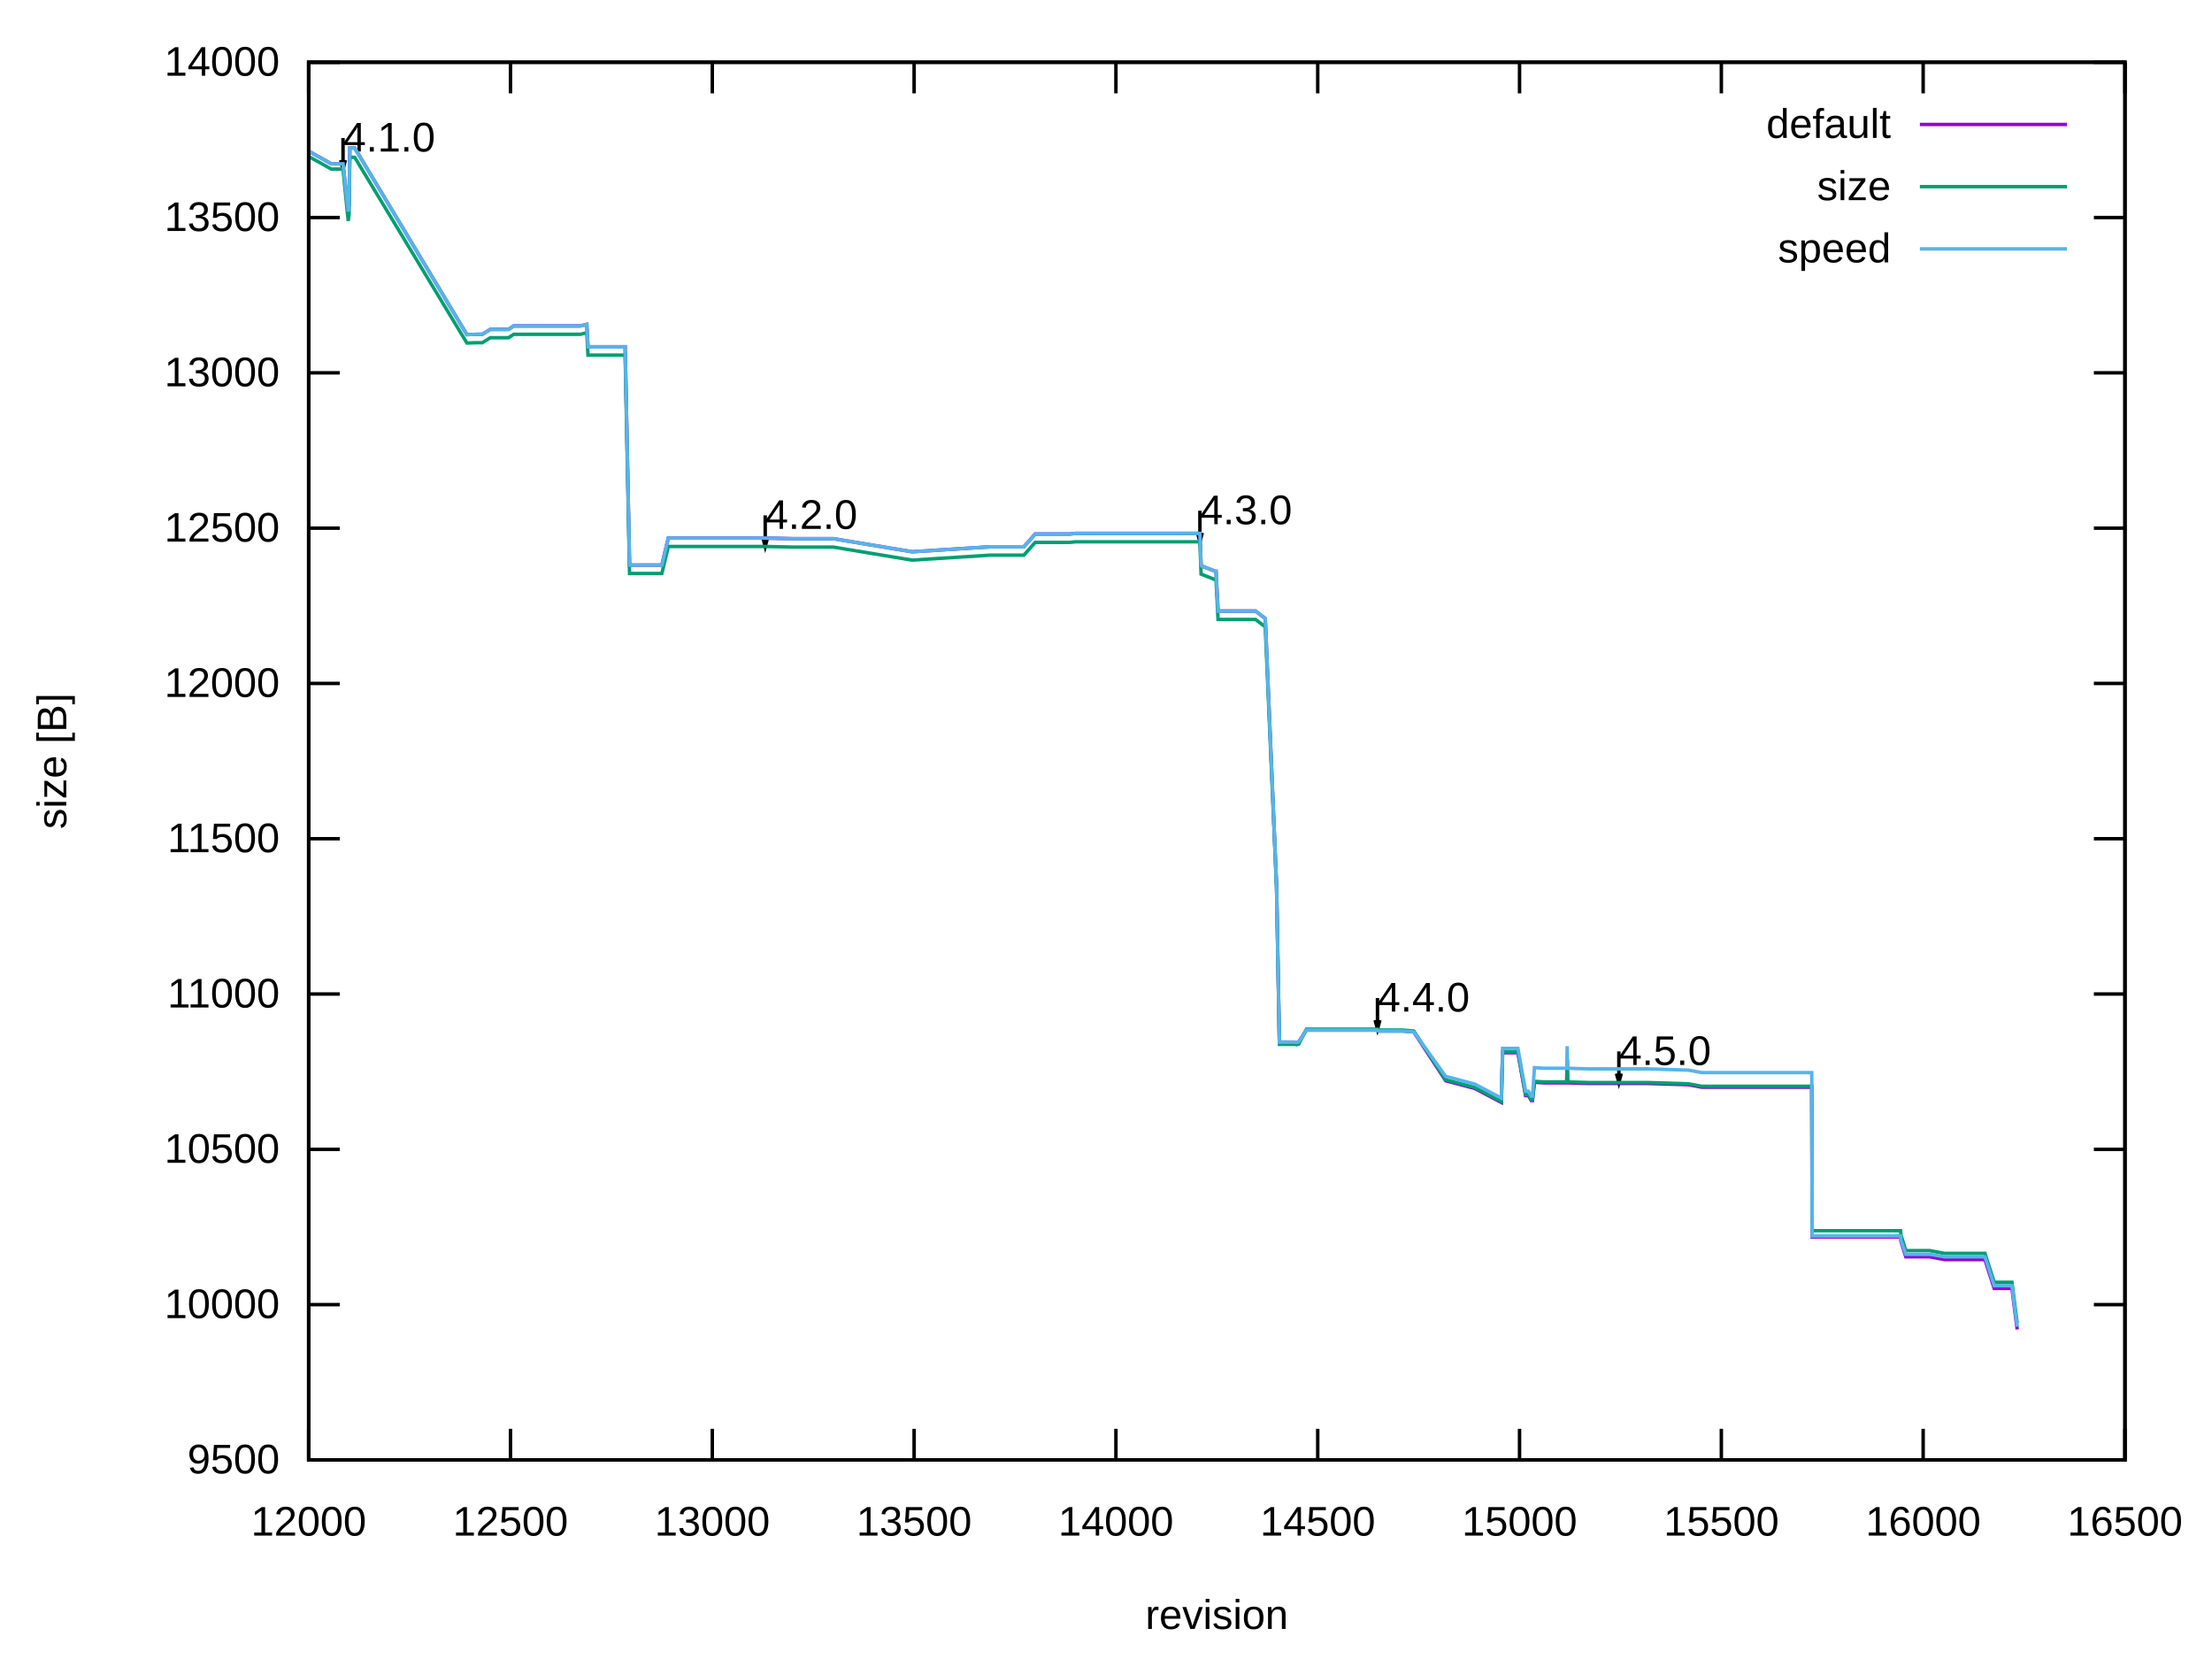
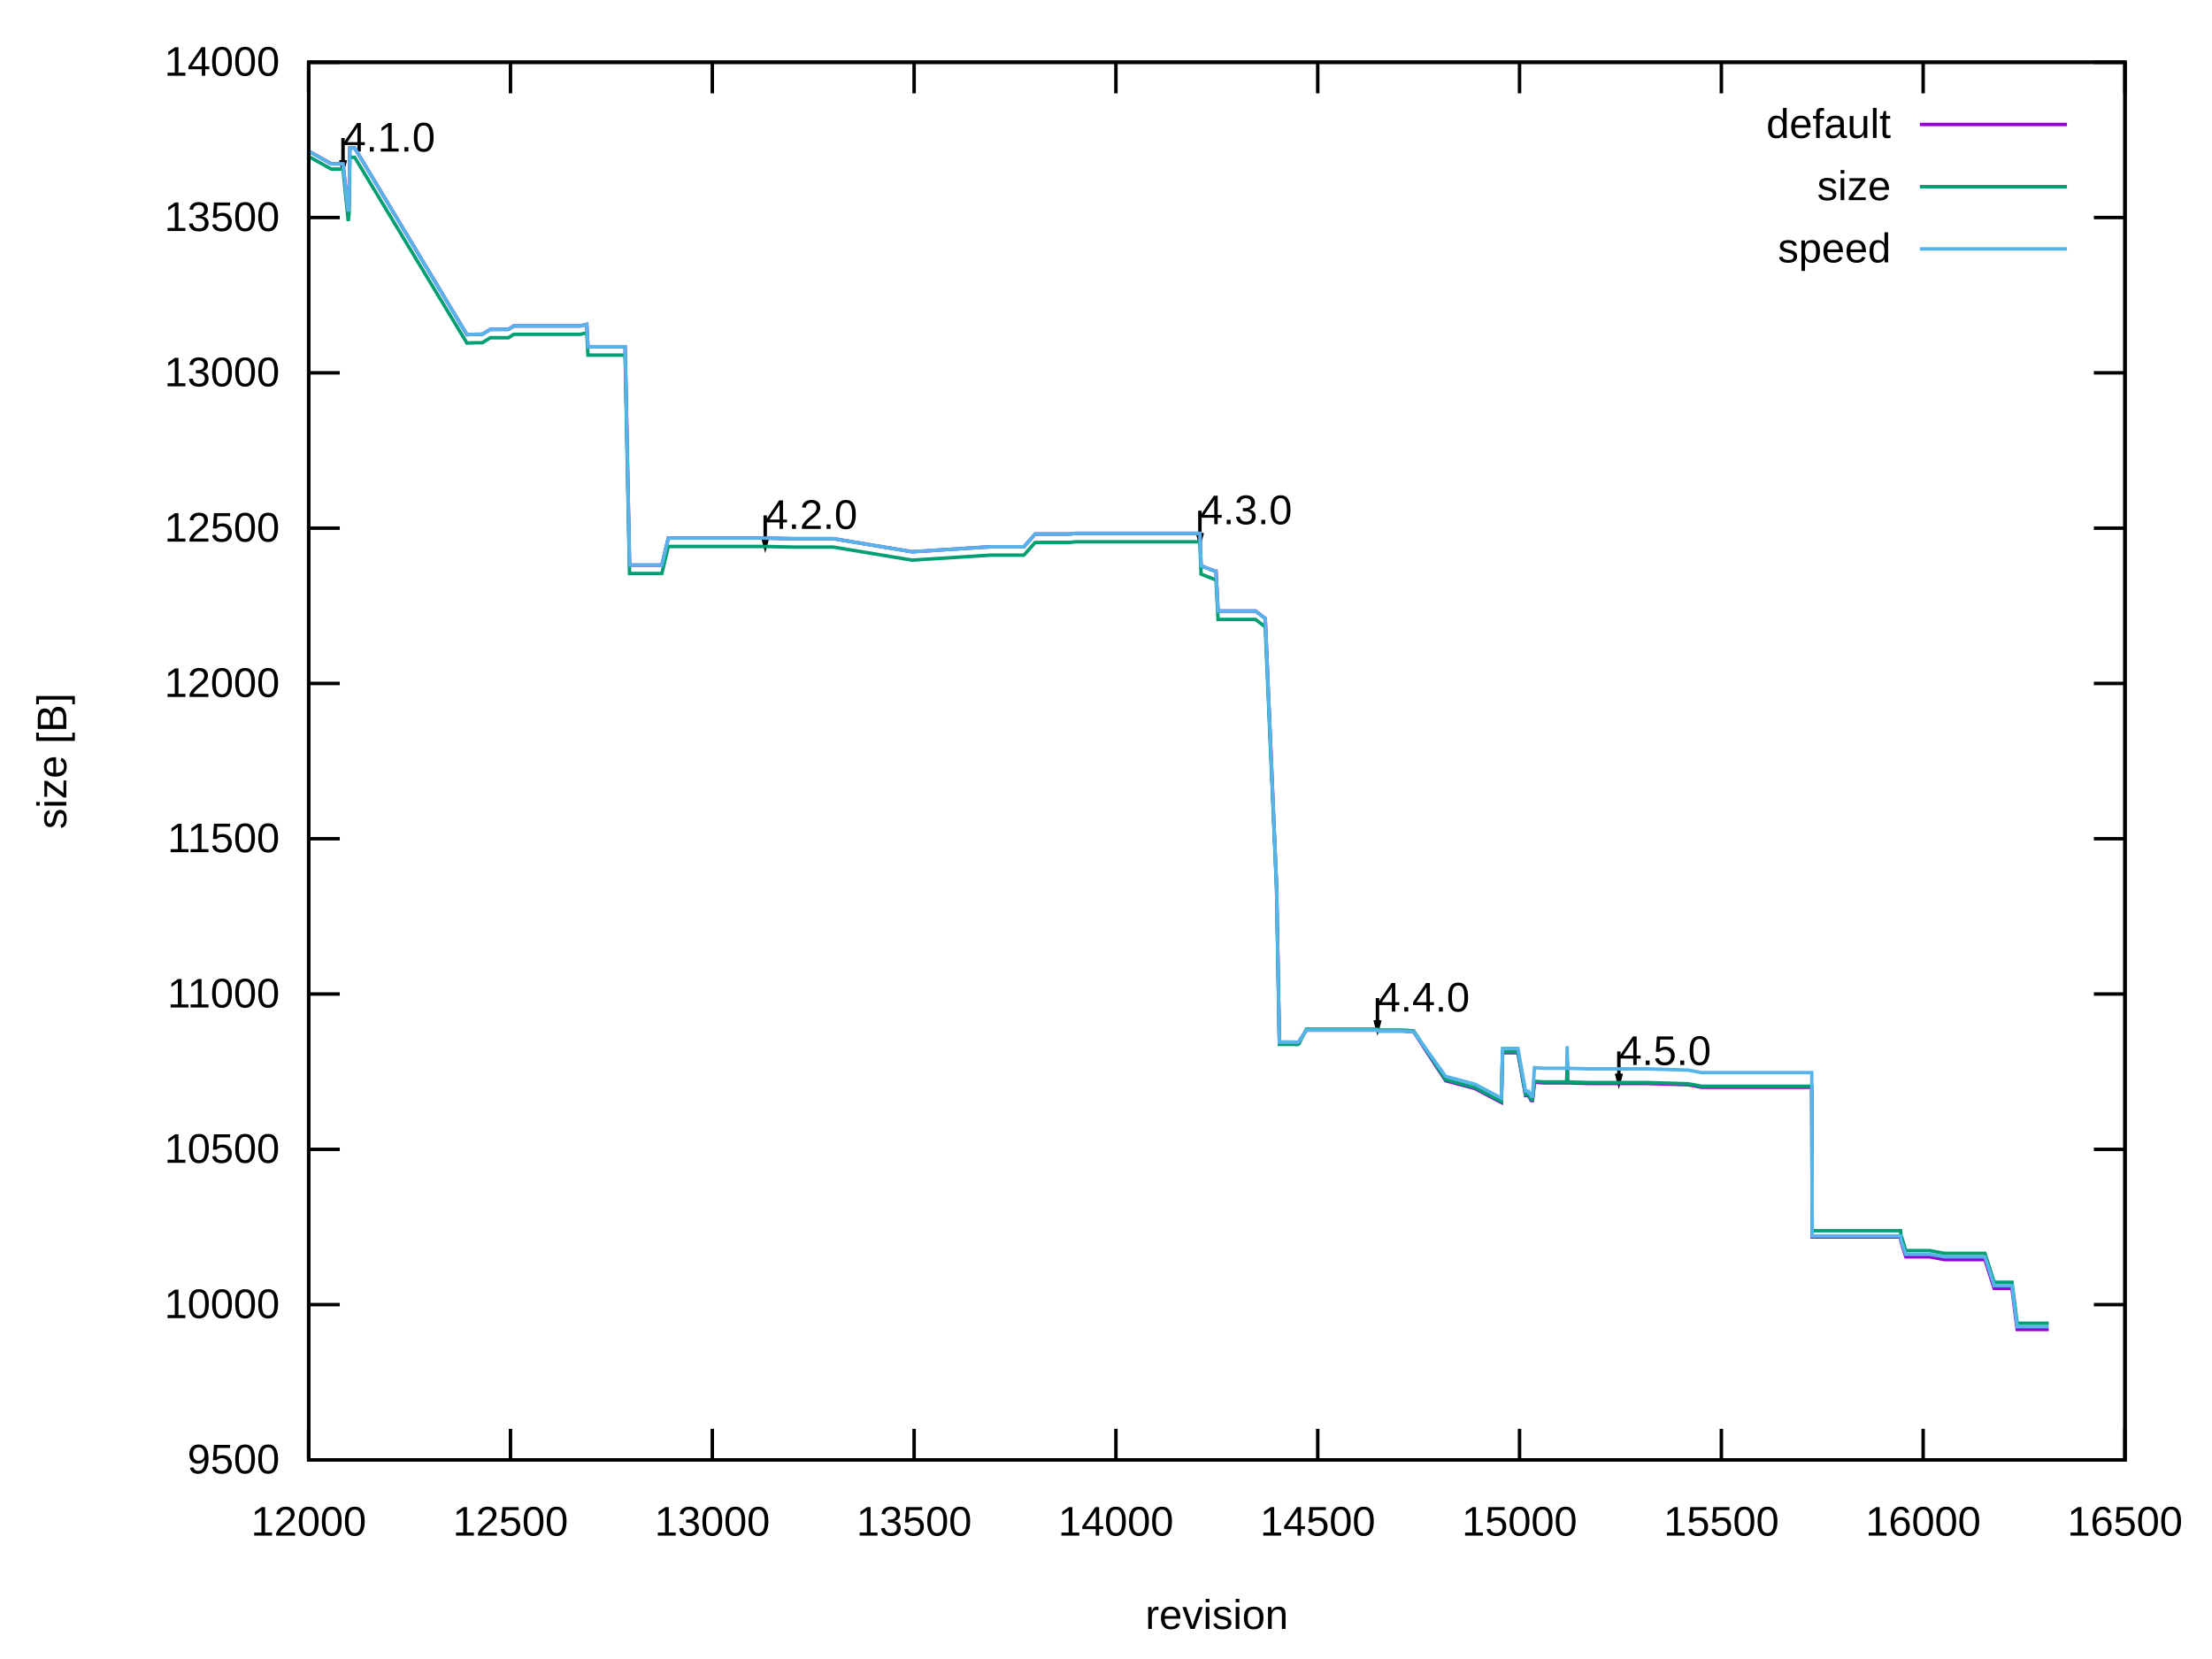
<svg xmlns="http://www.w3.org/2000/svg" xmlns:xlink="http://www.w3.org/1999/xlink" width="640" height="480" viewBox="0 0 640 480">
  <g id="gnuplot_canvas">
    <rect x="0" y="0" width="640" height="480" fill="none" />
    <defs>
      <circle id="gpDot" r="0.5" stroke-width="0.5" stroke="currentColor" />
      <path id="gpPt0" stroke-width="0.222" stroke="currentColor" d="M-1,0 h2 M0,-1 v2" />
      <path id="gpPt1" stroke-width="0.222" stroke="currentColor" d="M-1,-1 L1,1 M1,-1 L-1,1" />
      <path id="gpPt2" stroke-width="0.222" stroke="currentColor" d="M-1,0 L1,0 M0,-1 L0,1 M-1,-1 L1,1 M-1,1 L1,-1" />
      <rect id="gpPt3" stroke-width="0.222" stroke="currentColor" x="-1" y="-1" width="2" height="2" />
      <rect id="gpPt4" stroke-width="0.222" stroke="currentColor" fill="currentColor" x="-1" y="-1" width="2" height="2" />
      <circle id="gpPt5" stroke-width="0.222" stroke="currentColor" cx="0" cy="0" r="1" />
      <use xlink:href="#gpPt5" id="gpPt6" fill="currentColor" stroke="none" />
      <path id="gpPt7" stroke-width="0.222" stroke="currentColor" d="M0,-1.33 L-1.33,0.67 L1.33,0.67 z" />
      <use xlink:href="#gpPt7" id="gpPt8" fill="currentColor" stroke="none" />
      <use xlink:href="#gpPt7" id="gpPt9" stroke="currentColor" transform="rotate(180)" />
      <use xlink:href="#gpPt9" id="gpPt10" fill="currentColor" stroke="none" />
      <use xlink:href="#gpPt3" id="gpPt11" stroke="currentColor" transform="rotate(45)" />
      <use xlink:href="#gpPt11" id="gpPt12" fill="currentColor" stroke="none" />
      <path id="gpPt13" stroke-width="0.222" stroke="currentColor" d="M0,1.330 L1.265,0.411 L0.782,-1.067 L-0.782,-1.076 L-1.265,0.411 z" />
      <use xlink:href="#gpPt13" id="gpPt14" fill="currentColor" stroke="none" />
      <filter id="textbox" filterUnits="objectBoundingBox" x="0" y="0" height="1" width="1">
        <feFlood flood-color="white" flood-opacity="1" result="bgnd" />
        <feComposite in="SourceGraphic" in2="bgnd" operator="atop" />
      </filter>
      <filter id="greybox" filterUnits="objectBoundingBox" x="0" y="0" height="1" width="1">
        <feFlood flood-color="lightgrey" flood-opacity="1" result="grey" />
        <feComposite in="SourceGraphic" in2="grey" operator="atop" />
      </filter>
    </defs>
    <g fill="none" color="white" stroke="currentColor" stroke-width="1.00" stroke-linecap="butt" stroke-linejoin="miter">
</g>
    <g fill="none" color="black" stroke="currentColor" stroke-width="1.00" stroke-linecap="butt" stroke-linejoin="miter">
      <path stroke="black" d="M89.31,422.40 L98.31,422.40 M614.82,422.40 L605.82,422.40  " />
      <g transform="translate(80.92,426.30)" stroke="none" fill="black" font-family="Arial" font-size="12.00" text-anchor="end">
        <text>
          <tspan font-family="Arial"> 9500</tspan>
        </text>
      </g>
    </g>
    <g fill="none" color="black" stroke="currentColor" stroke-width="1.00" stroke-linecap="butt" stroke-linejoin="miter">
      <path stroke="black" d="M89.31,377.47 L98.31,377.47 M614.82,377.47 L605.82,377.47  " />
      <g transform="translate(80.92,381.37)" stroke="none" fill="black" font-family="Arial" font-size="12.00" text-anchor="end">
        <text>
          <tspan font-family="Arial"> 10000</tspan>
        </text>
      </g>
    </g>
    <g fill="none" color="black" stroke="currentColor" stroke-width="1.00" stroke-linecap="butt" stroke-linejoin="miter">
      <path stroke="black" d="M89.31,332.54 L98.31,332.54 M614.82,332.54 L605.82,332.54  " />
      <g transform="translate(80.92,336.44)" stroke="none" fill="black" font-family="Arial" font-size="12.00" text-anchor="end">
        <text>
          <tspan font-family="Arial"> 10500</tspan>
        </text>
      </g>
    </g>
    <g fill="none" color="black" stroke="currentColor" stroke-width="1.00" stroke-linecap="butt" stroke-linejoin="miter">
      <path stroke="black" d="M89.31,287.60 L98.31,287.60 M614.82,287.60 L605.82,287.60  " />
      <g transform="translate(80.92,291.50)" stroke="none" fill="black" font-family="Arial" font-size="12.00" text-anchor="end">
        <text>
          <tspan font-family="Arial"> 11000</tspan>
        </text>
      </g>
    </g>
    <g fill="none" color="black" stroke="currentColor" stroke-width="1.00" stroke-linecap="butt" stroke-linejoin="miter">
      <path stroke="black" d="M89.31,242.67 L98.31,242.67 M614.82,242.67 L605.82,242.67  " />
      <g transform="translate(80.92,246.57)" stroke="none" fill="black" font-family="Arial" font-size="12.00" text-anchor="end">
        <text>
          <tspan font-family="Arial"> 11500</tspan>
        </text>
      </g>
    </g>
    <g fill="none" color="black" stroke="currentColor" stroke-width="1.00" stroke-linecap="butt" stroke-linejoin="miter">
      <path stroke="black" d="M89.31,197.74 L98.31,197.74 M614.82,197.74 L605.82,197.74  " />
      <g transform="translate(80.92,201.64)" stroke="none" fill="black" font-family="Arial" font-size="12.00" text-anchor="end">
        <text>
          <tspan font-family="Arial"> 12000</tspan>
        </text>
      </g>
    </g>
    <g fill="none" color="black" stroke="currentColor" stroke-width="1.00" stroke-linecap="butt" stroke-linejoin="miter">
      <path stroke="black" d="M89.31,152.81 L98.31,152.81 M614.82,152.81 L605.82,152.81  " />
      <g transform="translate(80.92,156.71)" stroke="none" fill="black" font-family="Arial" font-size="12.00" text-anchor="end">
        <text>
          <tspan font-family="Arial"> 12500</tspan>
        </text>
      </g>
    </g>
    <g fill="none" color="black" stroke="currentColor" stroke-width="1.00" stroke-linecap="butt" stroke-linejoin="miter">
      <path stroke="black" d="M89.31,107.87 L98.31,107.87 M614.82,107.87 L605.82,107.87  " />
      <g transform="translate(80.92,111.77)" stroke="none" fill="black" font-family="Arial" font-size="12.00" text-anchor="end">
        <text>
          <tspan font-family="Arial"> 13000</tspan>
        </text>
      </g>
    </g>
    <g fill="none" color="black" stroke="currentColor" stroke-width="1.00" stroke-linecap="butt" stroke-linejoin="miter">
      <path stroke="black" d="M89.31,62.94 L98.31,62.94 M614.82,62.94 L605.82,62.94  " />
      <g transform="translate(80.92,66.84)" stroke="none" fill="black" font-family="Arial" font-size="12.00" text-anchor="end">
        <text>
          <tspan font-family="Arial"> 13500</tspan>
        </text>
      </g>
    </g>
    <g fill="none" color="black" stroke="currentColor" stroke-width="1.00" stroke-linecap="butt" stroke-linejoin="miter">
      <path stroke="black" d="M89.31,18.01 L98.31,18.01 M614.82,18.01 L605.82,18.01  " />
      <g transform="translate(80.92,21.91)" stroke="none" fill="black" font-family="Arial" font-size="12.00" text-anchor="end">
        <text>
          <tspan font-family="Arial"> 14000</tspan>
        </text>
      </g>
    </g>
    <g fill="none" color="black" stroke="currentColor" stroke-width="1.00" stroke-linecap="butt" stroke-linejoin="miter">
      <path stroke="black" d="M89.31,422.40 L89.31,413.40 M89.31,18.01 L89.31,27.01  " />
      <g transform="translate(89.31,444.30)" stroke="none" fill="black" font-family="Arial" font-size="12.00" text-anchor="middle">
        <text>
          <tspan font-family="Arial"> 12000</tspan>
        </text>
      </g>
    </g>
    <g fill="none" color="black" stroke="currentColor" stroke-width="1.00" stroke-linecap="butt" stroke-linejoin="miter">
      <path stroke="black" d="M147.70,422.40 L147.70,413.40 M147.70,18.01 L147.70,27.01  " />
      <g transform="translate(147.70,444.30)" stroke="none" fill="black" font-family="Arial" font-size="12.00" text-anchor="middle">
        <text>
          <tspan font-family="Arial"> 12500</tspan>
        </text>
      </g>
    </g>
    <g fill="none" color="black" stroke="currentColor" stroke-width="1.00" stroke-linecap="butt" stroke-linejoin="miter">
      <path stroke="black" d="M206.09,422.40 L206.09,413.40 M206.09,18.01 L206.09,27.01  " />
      <g transform="translate(206.09,444.30)" stroke="none" fill="black" font-family="Arial" font-size="12.00" text-anchor="middle">
        <text>
          <tspan font-family="Arial"> 13000</tspan>
        </text>
      </g>
    </g>
    <g fill="none" color="black" stroke="currentColor" stroke-width="1.00" stroke-linecap="butt" stroke-linejoin="miter">
      <path stroke="black" d="M264.48,422.40 L264.48,413.40 M264.48,18.01 L264.48,27.01  " />
      <g transform="translate(264.48,444.30)" stroke="none" fill="black" font-family="Arial" font-size="12.00" text-anchor="middle">
        <text>
          <tspan font-family="Arial"> 13500</tspan>
        </text>
      </g>
    </g>
    <g fill="none" color="black" stroke="currentColor" stroke-width="1.00" stroke-linecap="butt" stroke-linejoin="miter">
      <path stroke="black" d="M322.87,422.40 L322.87,413.40 M322.87,18.01 L322.87,27.01  " />
      <g transform="translate(322.87,444.30)" stroke="none" fill="black" font-family="Arial" font-size="12.00" text-anchor="middle">
        <text>
          <tspan font-family="Arial"> 14000</tspan>
        </text>
      </g>
    </g>
    <g fill="none" color="black" stroke="currentColor" stroke-width="1.00" stroke-linecap="butt" stroke-linejoin="miter">
      <path stroke="black" d="M381.26,422.40 L381.26,413.40 M381.26,18.01 L381.26,27.01  " />
      <g transform="translate(381.26,444.30)" stroke="none" fill="black" font-family="Arial" font-size="12.00" text-anchor="middle">
        <text>
          <tspan font-family="Arial"> 14500</tspan>
        </text>
      </g>
    </g>
    <g fill="none" color="black" stroke="currentColor" stroke-width="1.00" stroke-linecap="butt" stroke-linejoin="miter">
      <path stroke="black" d="M439.65,422.40 L439.65,413.40 M439.65,18.01 L439.65,27.01  " />
      <g transform="translate(439.65,444.30)" stroke="none" fill="black" font-family="Arial" font-size="12.00" text-anchor="middle">
        <text>
          <tspan font-family="Arial"> 15000</tspan>
        </text>
      </g>
    </g>
    <g fill="none" color="black" stroke="currentColor" stroke-width="1.00" stroke-linecap="butt" stroke-linejoin="miter">
      <path stroke="black" d="M498.04,422.40 L498.04,413.40 M498.04,18.01 L498.04,27.01  " />
      <g transform="translate(498.04,444.30)" stroke="none" fill="black" font-family="Arial" font-size="12.00" text-anchor="middle">
        <text>
          <tspan font-family="Arial"> 15500</tspan>
        </text>
      </g>
    </g>
    <g fill="none" color="black" stroke="currentColor" stroke-width="1.00" stroke-linecap="butt" stroke-linejoin="miter">
      <path stroke="black" d="M556.43,422.40 L556.43,413.40 M556.43,18.01 L556.43,27.01  " />
      <g transform="translate(556.43,444.30)" stroke="none" fill="black" font-family="Arial" font-size="12.00" text-anchor="middle">
        <text>
          <tspan font-family="Arial"> 16000</tspan>
        </text>
      </g>
    </g>
    <g fill="none" color="black" stroke="currentColor" stroke-width="1.00" stroke-linecap="butt" stroke-linejoin="miter">
      <path stroke="black" d="M614.82,422.40 L614.82,413.40 M614.82,18.01 L614.82,27.01  " />
      <g transform="translate(614.82,444.30)" stroke="none" fill="black" font-family="Arial" font-size="12.00" text-anchor="middle">
        <text>
          <tspan font-family="Arial"> 16500</tspan>
        </text>
      </g>
    </g>
    <g fill="none" color="black" stroke="currentColor" stroke-width="1.00" stroke-linecap="butt" stroke-linejoin="miter">
</g>
    <g fill="none" color="black" stroke="currentColor" stroke-width="1.00" stroke-linecap="butt" stroke-linejoin="miter">
      <path stroke="black" d="M89.31,18.01 L89.31,422.40 L614.82,422.40 L614.82,18.01 L89.31,18.01 Z  " />
      <g transform="translate(99.24,43.84)" stroke="none" fill="black" font-family="Arial" font-size="12.00" text-anchor="start">
        <text>
          <tspan font-family="Arial">4.1.0</tspan>
        </text>
      </g>
      <g transform="translate(221.39,153.02)" stroke="none" fill="black" font-family="Arial" font-size="12.00" text-anchor="start">
        <text>
          <tspan font-family="Arial">4.2.0</tspan>
        </text>
      </g>
      <g transform="translate(347.16,151.67)" stroke="none" fill="black" font-family="Arial" font-size="12.00" text-anchor="start">
        <text>
          <tspan font-family="Arial">4.3.0</tspan>
        </text>
      </g>
      <g transform="translate(398.54,292.67)" stroke="none" fill="black" font-family="Arial" font-size="12.00" text-anchor="start">
        <text>
          <tspan font-family="Arial">4.4.0</tspan>
        </text>
      </g>
      <g transform="translate(468.38,308.13)" stroke="none" fill="black" font-family="Arial" font-size="12.00" text-anchor="start">
        <text>
          <tspan font-family="Arial">4.5.0</tspan>
        </text>
      </g>
    </g>
    <g fill="none" color="black" stroke="currentColor" stroke-width="1.00" stroke-linecap="butt" stroke-linejoin="miter">
      <path stroke="black" d="M98.56,46.31 L99.25,48.91 L99.94,46.31 M99.25,39.93 L99.25,48.91  " />
    </g>
    <g fill="none" color="black" stroke="currentColor" stroke-width="1.00" stroke-linecap="butt" stroke-linejoin="miter">
      <path stroke="black" d="M220.71,155.50 L221.40,158.10 L222.09,155.50 M221.40,149.11 L221.40,158.10  " />
    </g>
    <g fill="none" color="black" stroke="currentColor" stroke-width="1.00" stroke-linecap="butt" stroke-linejoin="miter">
      <path stroke="black" d="M346.48,154.15 L347.17,156.75 L347.86,154.15 M347.17,147.76 L347.17,156.75  " />
    </g>
    <g fill="none" color="black" stroke="currentColor" stroke-width="1.00" stroke-linecap="butt" stroke-linejoin="miter">
      <path stroke="black" d="M397.86,295.15 L398.55,297.75 L399.24,295.15 M398.55,288.76 L398.55,297.75  " />
    </g>
    <g fill="none" color="black" stroke="currentColor" stroke-width="1.00" stroke-linecap="butt" stroke-linejoin="miter">
      <path stroke="black" d="M467.70,310.60 L468.39,313.20 L469.08,310.60 M468.39,304.22 L468.39,313.20  " />
    </g>
    <g fill="none" color="black" stroke="currentColor" stroke-width="1.00" stroke-linecap="butt" stroke-linejoin="miter">
</g>
    <g id="gnuplot_plot_1">
      <g fill="none" color="black" stroke="currentColor" stroke-width="1.00" stroke-linecap="butt" stroke-linejoin="miter">
        <g transform="translate(547.09,39.91)" stroke="none" fill="black" font-family="Arial" font-size="12.00" text-anchor="end">
          <text>
            <tspan font-family="Arial">default</tspan>
          </text>
        </g>
      </g>
      <g fill="none" color="black" stroke="currentColor" stroke-width="1.00" stroke-linecap="butt" stroke-linejoin="miter">
-         <path stroke="rgb(148,   0, 211)" d="M555.48,36.01 L598.04,36.01 M89.43,43.80 L95.85,47.40 L99.24,47.40 L100.75,61.23 L100.99,59.35 L101.22,42.81   L101.69,42.81 L102.04,42.81 L102.62,42.81 L135.09,96.82 L137.77,96.73 L139.53,96.73 L141.86,95.29 L143.50,95.29   L146.30,95.29 L147.12,95.29 L148.63,94.30 L164.28,94.30 L167.90,94.30 L169.77,93.86 L170.12,100.33 L176.43,100.33   L180.87,100.33 L182.15,163.50 L185.89,163.50 L189.97,163.50 L191.49,163.50 L193.36,155.68 L194.41,155.68 L202.47,155.68   L221.39,155.68 L229.45,155.86 L241.12,155.86 L263.90,159.64 L286.55,158.20 L288.89,158.20 L293.44,158.20 L296.24,158.20   L299.51,154.51 L299.98,154.51 L301.03,154.51 L302.43,154.51 L304.77,154.51 L309.44,154.51 L311.19,154.33 L322.87,154.33   L344.36,154.33 L347.16,154.33 L347.51,163.68 L351.60,165.30 L351.83,165.30 L352.42,176.80 L357.90,176.80 L363.28,176.80   L366.08,178.96 L369.35,256.42 L370.17,301.53 L374.60,301.53 L375.19,301.62 L375.77,301.44 L377.99,298.03 L382.43,298.03   L384.53,298.03 L398.54,298.03 L398.78,298.30 L405.78,298.30 L409.05,298.57 L418.28,312.68 L426.69,314.92 L434.39,318.97   L434.75,304.59 L439.18,304.59 L441.40,316.99 L442.22,316.99 L443.04,318.43 L443.39,318.43 L443.97,313.12 L446.66,313.30   L450.51,313.30 L451.80,313.30 L453.31,313.30 L453.43,306.92 L453.55,313.30 L459.74,313.48 L467.68,313.48 L468.38,313.48   L476.67,313.48 L488.46,313.84 L490.45,314.20 L492.32,314.56 L496.41,314.56 L503.88,314.56 L507.38,314.56 L517.78,314.56   L524.20,314.56 L524.32,357.88 L529.34,357.88 L543.58,357.88 L543.70,357.88 L549.89,357.88 L550.01,359.14 L551.41,363.63   L558.30,363.63 L562.62,364.44 L574.30,364.44 L576.98,372.79 L582.12,372.79 L583.64,384.66  " />
+         <path stroke="rgb(148,   0, 211)" d="M555.48,36.01 L598.04,36.01 M89.43,43.80 L95.85,47.40 L99.24,47.40 L100.75,61.23 L100.99,59.35 L101.22,42.81   L101.69,42.81 L102.04,42.81 L102.62,42.81 L135.09,96.82 L137.77,96.73 L139.53,96.73 L141.86,95.29 L143.50,95.29   L146.30,95.29 L147.12,95.29 L148.63,94.30 L164.28,94.30 L167.90,94.30 L169.77,93.86 L170.12,100.33 L176.43,100.33   L180.87,100.33 L182.15,163.50 L185.89,163.50 L189.97,163.50 L191.49,163.50 L193.36,155.68 L194.41,155.68 L202.47,155.68   L221.39,155.68 L229.45,155.86 L241.12,155.86 L263.90,159.64 L286.55,158.20 L288.89,158.20 L293.44,158.20 L296.24,158.20   L299.51,154.51 L299.98,154.51 L301.03,154.51 L302.43,154.51 L304.77,154.51 L309.44,154.51 L311.19,154.33 L322.87,154.33   L344.36,154.33 L347.16,154.33 L347.51,163.68 L351.60,165.30 L351.83,165.30 L352.42,176.80 L357.90,176.80 L363.28,176.80   L366.08,178.96 L369.35,256.42 L370.17,301.53 L374.60,301.53 L375.19,301.62 L375.77,301.44 L377.99,298.03 L382.43,298.03   L384.53,298.03 L398.54,298.03 L398.78,298.30 L405.78,298.30 L409.05,298.57 L418.28,312.68 L426.69,314.92 L434.39,318.97   L434.75,304.59 L439.18,304.59 L441.40,316.99 L442.22,316.99 L443.04,318.43 L443.39,318.43 L443.97,313.12 L446.66,313.30   L450.51,313.30 L451.80,313.30 L453.31,313.30 L453.43,306.92 L453.55,313.30 L459.74,313.48 L467.68,313.48 L468.38,313.48   L476.67,313.48 L488.46,313.84 L490.45,314.20 L492.32,314.56 L496.41,314.56 L503.88,314.56 L507.38,314.56 L517.78,314.56   L524.20,314.56 L524.32,357.88 L529.34,357.88 L543.58,357.88 L543.70,357.88 L549.89,357.88 L550.01,359.14 L551.41,363.63   L558.30,363.63 L562.62,364.44 L574.30,364.44 L576.98,372.79 L582.12,372.79 L583.64,384.66 L592.05,384.66 L592.75,384.66    " />
      </g>
    </g>
    <g id="gnuplot_plot_2">
      <g fill="none" color="black" stroke="currentColor" stroke-width="1.00" stroke-linecap="butt" stroke-linejoin="miter">
        <g transform="translate(547.09,57.91)" stroke="none" fill="black" font-family="Arial" font-size="12.00" text-anchor="end">
          <text>
            <tspan font-family="Arial">size</tspan>
          </text>
        </g>
      </g>
      <g fill="none" color="black" stroke="currentColor" stroke-width="1.00" stroke-linecap="butt" stroke-linejoin="miter">
-         <path stroke="rgb(  0, 158, 115)" d="M555.48,54.01 L598.04,54.01 M89.43,45.33 L95.85,48.92 L99.24,48.92 L100.75,63.93 L100.99,62.04 L101.22,45.51   L101.69,45.51 L102.04,45.51 L102.62,45.51 L135.09,99.25 L137.77,99.16 L139.53,99.16 L141.86,97.72 L143.50,97.72   L146.30,97.72 L147.12,97.72 L148.63,96.73 L164.28,96.73 L167.90,96.73 L169.77,96.28 L170.12,102.75 L176.43,102.75   L180.87,102.75 L182.15,165.93 L185.89,165.93 L189.97,165.93 L191.49,165.93 L193.36,158.11 L194.41,158.11 L202.47,158.11   L221.39,158.11 L229.45,158.29 L241.12,158.29 L263.90,162.06 L286.55,160.62 L288.89,160.62 L293.44,160.62 L296.24,160.62   L299.51,156.94 L299.98,156.94 L301.03,156.94 L302.43,156.94 L304.77,156.94 L309.44,156.94 L311.19,156.76 L322.87,156.76   L344.36,156.76 L347.16,156.76 L347.51,166.11 L351.60,167.72 L351.83,167.72 L352.42,179.23 L357.90,179.23 L363.28,179.23   L366.08,181.38 L369.35,257.05 L370.17,302.16 L374.60,302.16 L375.19,302.25 L375.77,302.07 L377.99,297.76 L382.43,297.76   L384.53,297.76 L398.54,297.76 L398.78,298.03 L405.78,298.03 L409.05,298.30 L418.28,312.41 L426.69,314.65 L434.39,318.70   L434.75,304.32 L439.18,304.32 L441.40,316.72 L442.22,316.72 L443.04,318.16 L443.39,318.16 L443.97,312.86 L446.66,313.03   L450.51,313.03 L451.80,313.03 L453.31,313.03 L453.43,306.65 L453.55,313.03 L459.74,313.21 L467.68,313.21 L468.38,313.21   L476.67,313.21 L488.46,313.57 L490.45,313.93 L492.32,314.29 L496.41,314.29 L503.88,314.29 L507.38,314.29 L517.78,314.29   L524.20,314.29 L524.32,356.08 L529.34,356.08 L543.58,356.08 L543.70,356.08 L549.89,356.08 L550.01,357.34 L551.41,361.83   L558.30,361.83 L562.62,362.64 L574.30,362.64 L576.98,371.00 L582.12,371.00 L583.64,382.86  " />
+         <path stroke="rgb(  0, 158, 115)" d="M555.48,54.01 L598.04,54.01 M89.43,45.33 L95.85,48.92 L99.24,48.92 L100.75,63.93 L100.99,62.04 L101.22,45.51   L101.69,45.51 L102.04,45.51 L102.62,45.51 L135.09,99.25 L137.77,99.16 L139.53,99.16 L141.86,97.72 L143.50,97.72   L146.30,97.72 L147.12,97.72 L148.63,96.73 L164.28,96.73 L167.90,96.73 L169.77,96.28 L170.12,102.75 L176.43,102.75   L180.87,102.75 L182.15,165.93 L185.89,165.93 L189.97,165.93 L191.49,165.93 L193.36,158.11 L194.41,158.11 L202.47,158.11   L221.39,158.11 L229.45,158.29 L241.12,158.29 L263.90,162.06 L286.55,160.62 L288.89,160.62 L293.44,160.62 L296.24,160.62   L299.51,156.94 L299.98,156.94 L301.03,156.94 L302.43,156.94 L304.77,156.94 L309.44,156.94 L311.19,156.76 L322.87,156.76   L344.36,156.76 L347.16,156.76 L347.51,166.11 L351.60,167.72 L351.83,167.72 L352.42,179.23 L357.90,179.23 L363.28,179.23   L366.08,181.38 L369.35,257.05 L370.17,302.16 L374.60,302.16 L375.19,302.25 L375.77,302.07 L377.99,297.76 L382.43,297.76   L384.53,297.76 L398.54,297.76 L398.78,298.03 L405.78,298.03 L409.05,298.30 L418.28,312.41 L426.69,314.65 L434.39,318.70   L434.75,304.32 L439.18,304.32 L441.40,316.72 L442.22,316.72 L443.04,318.16 L443.39,318.16 L443.97,312.86 L446.66,313.03   L450.51,313.03 L451.80,313.03 L453.31,313.03 L453.43,306.65 L453.55,313.03 L459.74,313.21 L467.68,313.21 L468.38,313.21   L476.67,313.21 L488.46,313.57 L490.45,313.93 L492.32,314.29 L496.41,314.29 L503.88,314.29 L507.38,314.29 L517.78,314.29   L524.20,314.29 L524.32,356.08 L529.34,356.08 L543.58,356.08 L543.70,356.08 L549.89,356.08 L550.01,357.34 L551.41,361.83   L558.30,361.83 L562.62,362.64 L574.30,362.64 L576.98,371.00 L582.12,371.00 L583.64,382.86 L592.05,382.86 L592.75,382.86    " />
      </g>
    </g>
    <g id="gnuplot_plot_3">
      <g fill="none" color="black" stroke="currentColor" stroke-width="1.00" stroke-linecap="butt" stroke-linejoin="miter">
        <g transform="translate(547.09,75.91)" stroke="none" fill="black" font-family="Arial" font-size="12.00" text-anchor="end">
          <text>
            <tspan font-family="Arial">speed</tspan>
          </text>
        </g>
      </g>
      <g fill="none" color="black" stroke="currentColor" stroke-width="1.00" stroke-linecap="butt" stroke-linejoin="miter">
-         <path stroke="rgb( 86, 180, 233)" d="M555.48,72.01 L598.04,72.01 M89.43,43.80 L95.85,47.40 L99.24,47.40 L100.75,61.23 L100.99,59.35 L101.22,42.81   L101.69,42.81 L102.04,42.81 L102.62,42.81 L135.09,96.82 L137.77,96.73 L139.53,96.73 L141.86,95.29 L143.50,95.29   L146.30,95.29 L147.12,95.29 L148.63,94.30 L164.28,94.30 L167.90,94.30 L169.77,93.86 L170.12,100.33 L176.43,100.33   L180.87,100.33 L182.15,163.50 L185.89,163.50 L189.97,163.50 L191.49,163.50 L193.36,155.68 L194.41,155.68 L202.47,155.68   L221.39,155.68 L229.45,155.86 L241.12,155.86 L263.90,159.64 L286.55,158.20 L288.89,158.20 L293.44,158.20 L296.24,158.20   L299.51,154.51 L299.98,154.51 L301.03,154.51 L302.43,154.51 L304.77,154.51 L309.44,154.51 L311.19,154.33 L322.87,154.33   L344.36,154.33 L347.16,154.33 L347.51,163.68 L351.60,165.30 L351.83,165.30 L352.42,176.80 L357.90,176.80 L363.28,176.80   L366.08,178.96 L369.35,256.42 L370.17,301.53 L374.60,301.53 L375.19,301.62 L375.77,301.44 L377.99,298.03 L382.43,298.03   L384.53,298.03 L398.54,298.03 L398.78,298.30 L405.78,298.30 L409.05,298.57 L418.28,311.42 L426.69,313.66 L434.39,317.71   L434.75,303.33 L439.18,303.33 L441.40,315.73 L442.22,315.73 L443.04,317.17 L443.39,317.17 L443.97,308.90 L446.66,309.08   L450.51,309.08 L451.80,309.08 L453.31,309.08 L453.43,302.70 L453.55,309.08 L459.74,309.26 L467.68,309.26 L468.38,309.26   L476.67,309.26 L488.46,309.62 L490.45,309.98 L492.32,310.34 L496.41,310.34 L503.88,310.34 L507.38,310.34 L517.78,310.34   L524.20,310.34 L524.32,357.61 L529.34,357.61 L543.58,357.61 L543.70,357.61 L549.89,357.61 L550.01,358.87 L551.41,362.91   L558.30,362.91 L562.62,363.63 L574.30,363.63 L576.98,371.99 L582.12,371.99 L583.64,383.85  " />
+         <path stroke="rgb( 86, 180, 233)" d="M555.48,72.01 L598.04,72.01 M89.43,43.80 L95.85,47.40 L99.24,47.40 L100.75,61.23 L100.99,59.35 L101.22,42.81   L101.69,42.81 L102.04,42.81 L102.62,42.81 L135.09,96.82 L137.77,96.73 L139.53,96.73 L141.86,95.29 L143.50,95.29   L146.30,95.29 L147.12,95.29 L148.63,94.30 L164.28,94.30 L167.90,94.30 L169.77,93.86 L170.12,100.33 L176.43,100.33   L180.87,100.33 L182.15,163.50 L185.89,163.50 L189.97,163.50 L191.49,163.50 L193.36,155.68 L194.41,155.68 L202.47,155.68   L221.39,155.68 L229.45,155.86 L241.12,155.86 L263.90,159.64 L286.55,158.20 L288.89,158.20 L293.44,158.20 L296.24,158.20   L299.51,154.51 L299.98,154.51 L301.03,154.51 L302.43,154.51 L304.77,154.51 L309.44,154.51 L311.19,154.33 L322.87,154.33   L344.36,154.33 L347.16,154.33 L347.51,163.68 L351.60,165.30 L351.83,165.30 L352.42,176.80 L357.90,176.80 L363.28,176.80   L366.08,178.96 L369.35,256.42 L370.17,301.53 L374.60,301.53 L375.19,301.62 L375.77,301.44 L377.99,298.03 L382.43,298.03   L384.53,298.03 L398.54,298.03 L398.78,298.30 L405.78,298.30 L409.05,298.57 L418.28,311.42 L426.69,313.66 L434.39,317.71   L434.75,303.33 L439.18,303.33 L441.40,315.73 L442.22,315.73 L443.04,317.17 L443.39,317.17 L443.97,308.90 L446.66,309.08   L450.51,309.08 L451.80,309.08 L453.31,309.08 L453.43,302.70 L453.55,309.08 L459.74,309.26 L467.68,309.26 L468.38,309.26   L476.67,309.26 L488.46,309.62 L490.45,309.98 L492.32,310.34 L496.41,310.34 L503.88,310.34 L507.38,310.34 L517.78,310.34   L524.20,310.34 L524.32,357.61 L529.34,357.61 L543.58,357.61 L543.70,357.61 L549.89,357.61 L550.01,358.87 L551.41,362.91   L558.30,362.91 L562.62,363.63 L574.30,363.63 L576.98,371.99 L582.12,371.99 L583.64,383.85 L592.05,383.85 L592.75,383.85    " />
      </g>
    </g>
    <g fill="none" color="white" stroke="rgb( 86, 180, 233)" stroke-width="2.00" stroke-linecap="butt" stroke-linejoin="miter">
</g>
    <g fill="none" color="black" stroke="currentColor" stroke-width="2.00" stroke-linecap="butt" stroke-linejoin="miter">
</g>
    <g fill="none" color="black" stroke="black" stroke-width="1.00" stroke-linecap="butt" stroke-linejoin="miter">
</g>
    <g fill="none" color="black" stroke="currentColor" stroke-width="1.00" stroke-linecap="butt" stroke-linejoin="miter">
      <path stroke="black" d="M89.31,18.01 L89.31,422.40 L614.82,422.40 L614.82,18.01 L89.31,18.01 Z  " />
      <g transform="translate(19.18,220.21) rotate(270.00)" stroke="none" fill="black" font-family="Arial" font-size="12.00" text-anchor="middle">
        <text>
          <tspan font-family="Arial">size [B]</tspan>
        </text>
      </g>
    </g>
    <g fill="none" color="black" stroke="currentColor" stroke-width="1.00" stroke-linecap="butt" stroke-linejoin="miter">
      <g transform="translate(352.06,471.30)" stroke="none" fill="black" font-family="Arial" font-size="12.00" text-anchor="middle">
        <text>
          <tspan font-family="Arial">revision</tspan>
        </text>
      </g>
    </g>
    <g fill="none" color="black" stroke="currentColor" stroke-width="1.00" stroke-linecap="butt" stroke-linejoin="miter">
</g>
    <g fill="none" color="black" stroke="currentColor" stroke-width="1.00" stroke-linecap="butt" stroke-linejoin="miter">
</g>
  </g>
</svg>
